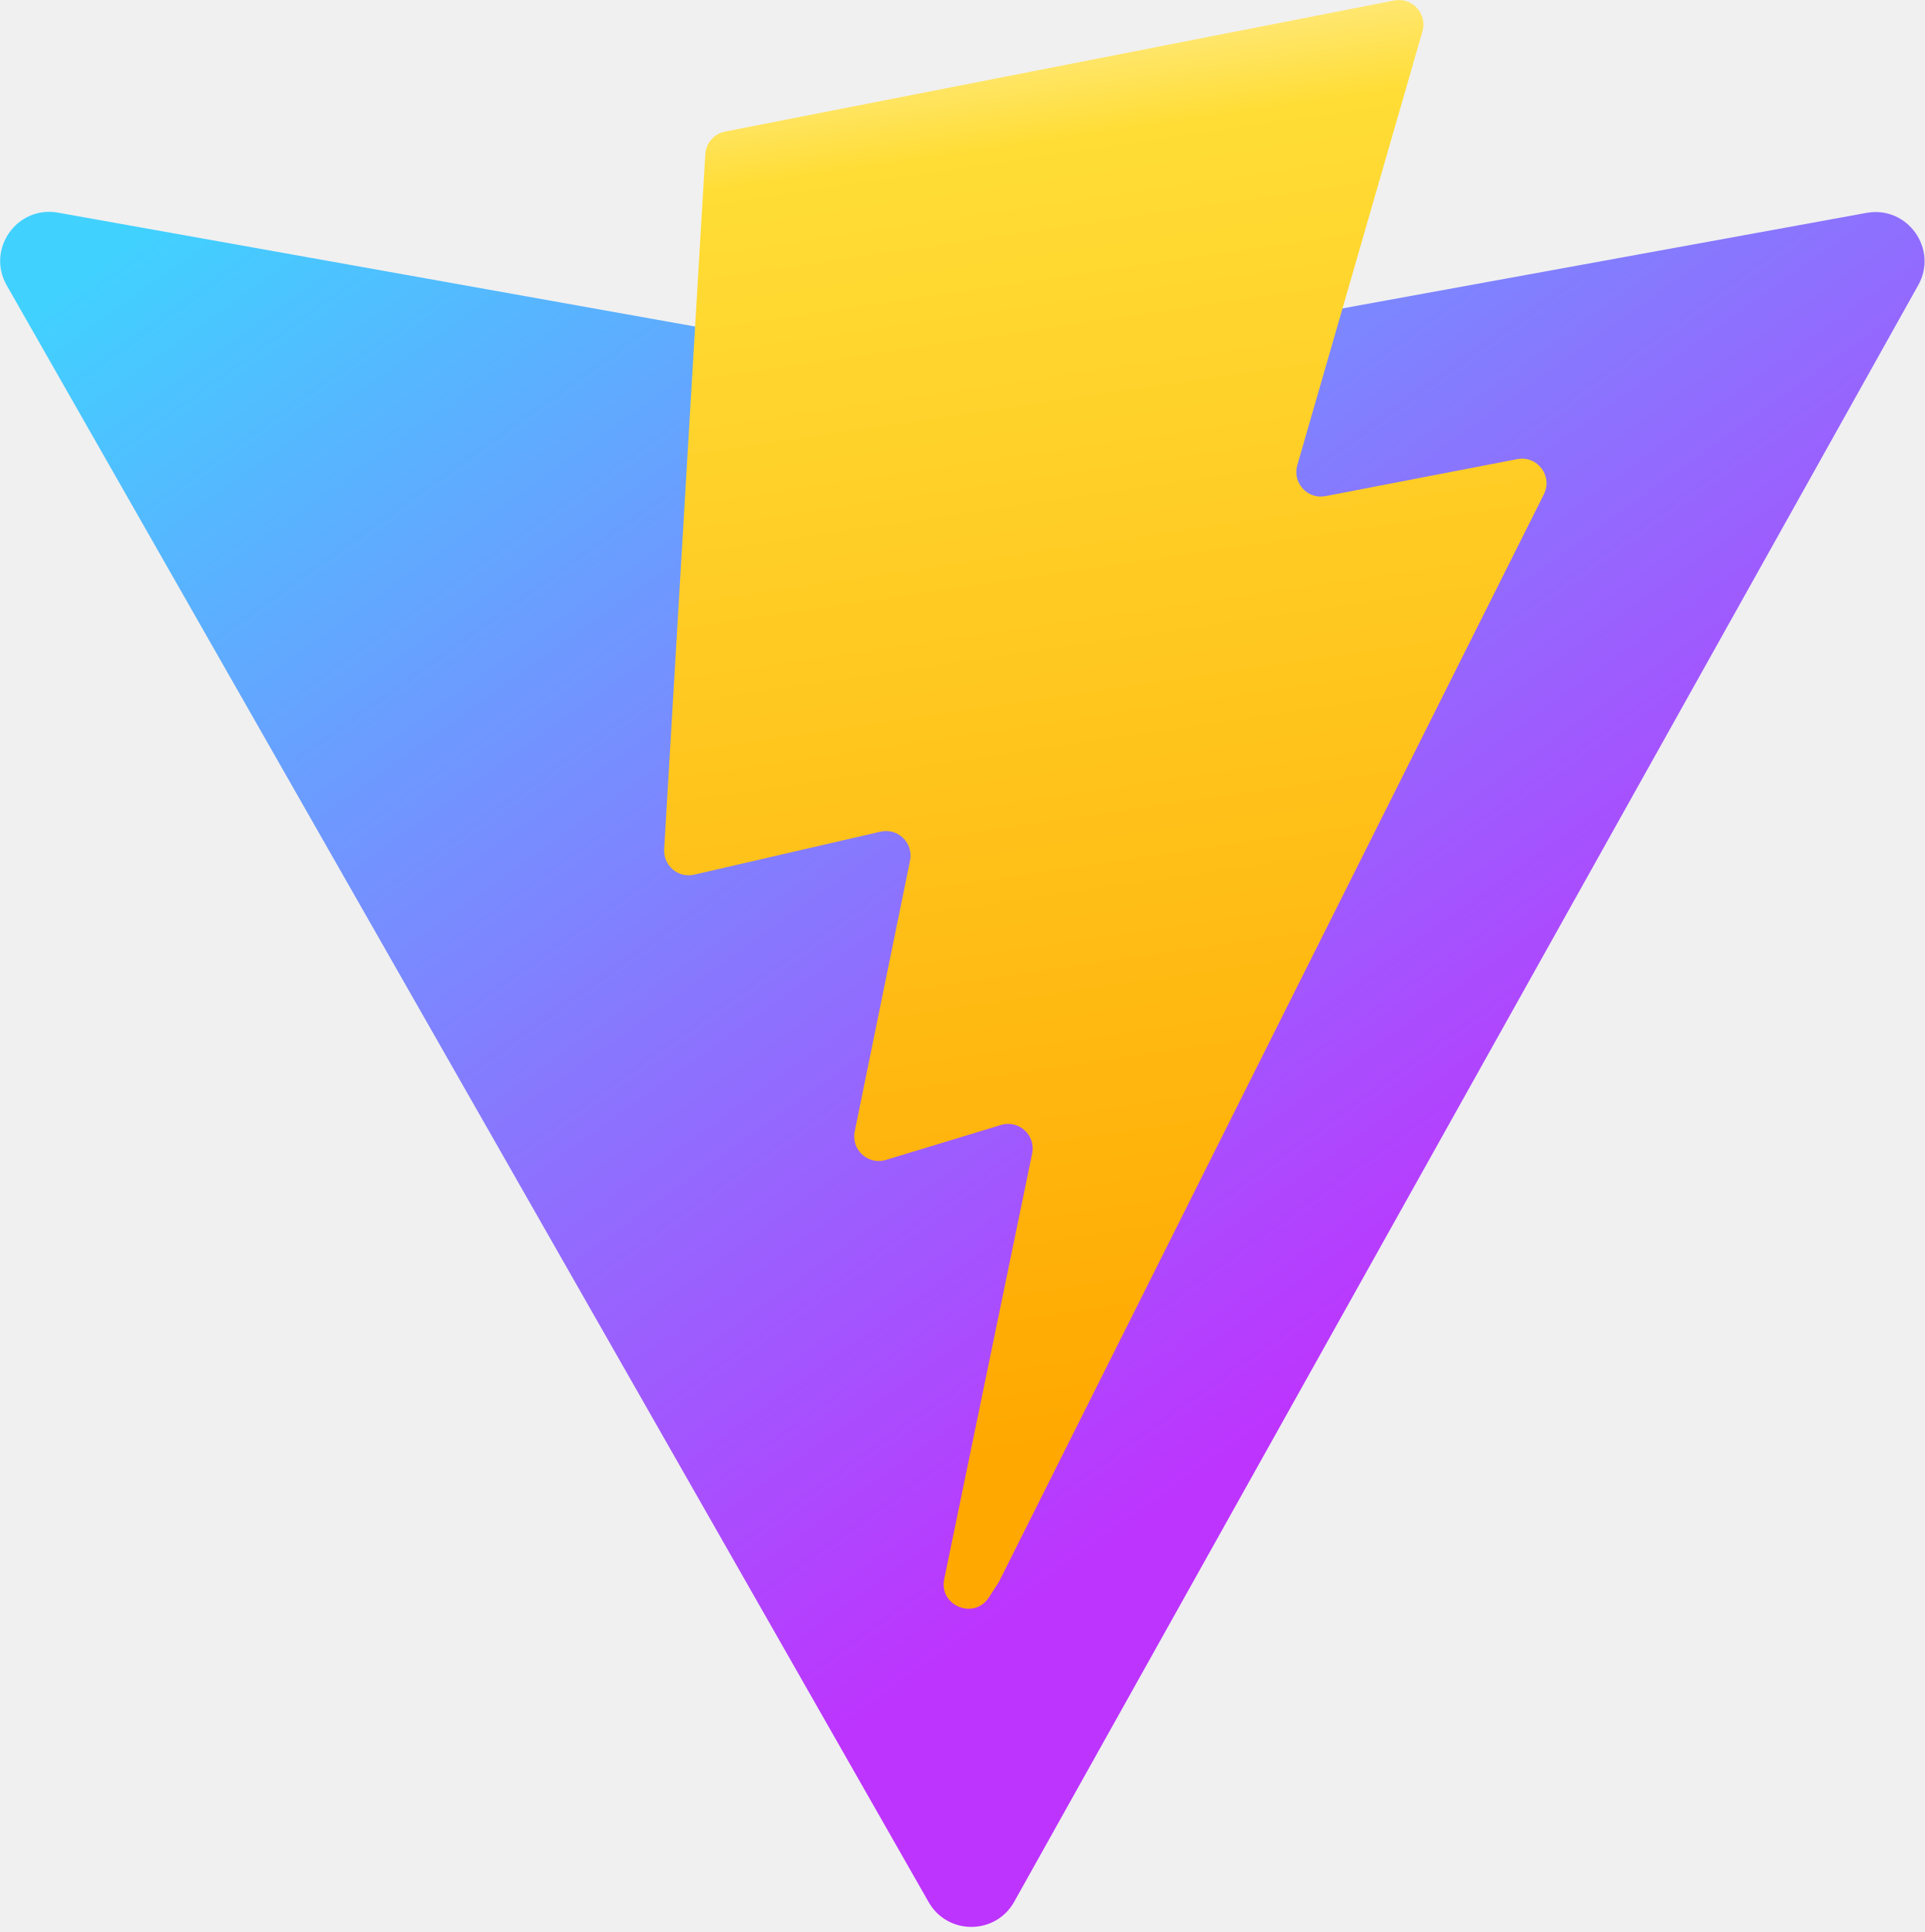
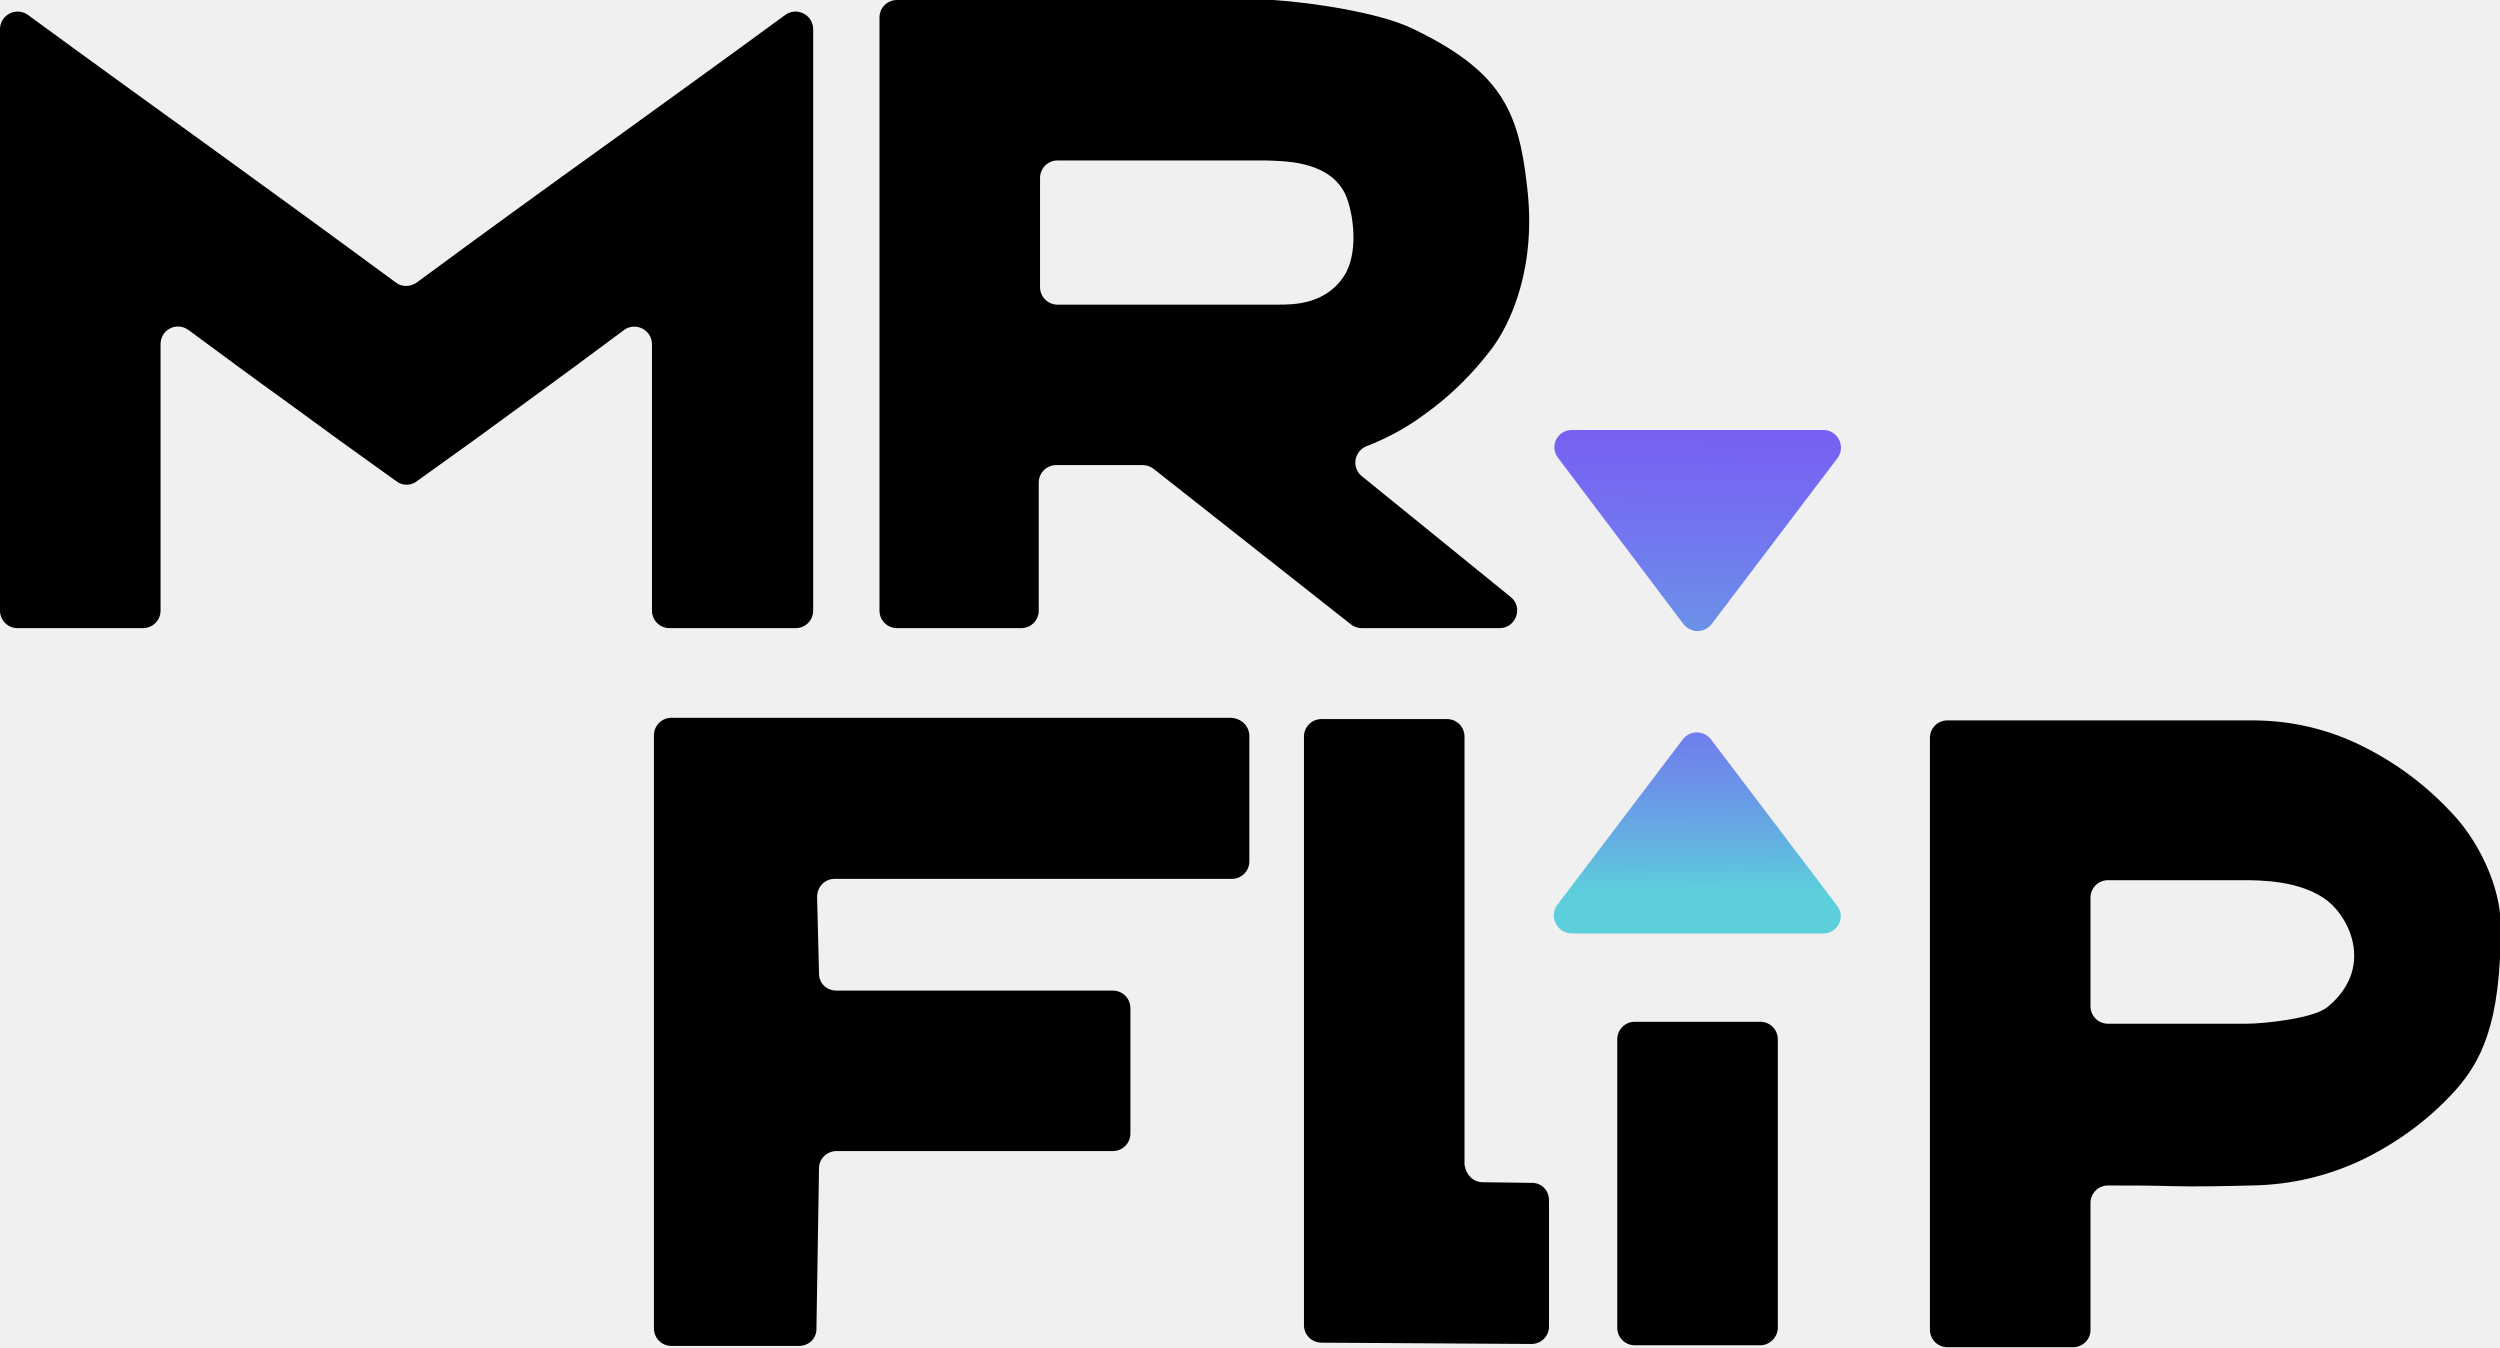
- <svg xmlns="http://www.w3.org/2000/svg" aria-hidden="true" role="img" class="iconify iconify--logos" width="31.88" height="32" preserveAspectRatio="xMidYMid meet" viewBox="0 0 256 257">
+ <svg xmlns="http://www.w3.org/2000/svg" width="180" height="97" viewBox="0 0 180 97" fill="none">
+   <g clip-path="url(#clip0_20_2531)">
+     <path d="M89.953 52.99V62.017C89.953 62.718 89.391 63.279 88.689 63.279H60.093C59.391 63.279 58.83 63.841 58.83 64.589L58.97 70.108C58.97 70.809 59.532 71.324 60.234 71.324H80.125C80.827 71.324 81.388 71.885 81.388 72.587V81.613C81.388 82.315 80.827 82.876 80.125 82.876H60.234C59.532 82.876 58.97 83.437 58.97 84.092L58.783 95.691C58.783 96.392 58.221 96.907 57.519 96.907H48.346C47.644 96.907 47.083 96.346 47.083 95.644V52.943C47.083 52.242 47.644 51.681 48.346 51.681H88.643C89.391 51.727 89.953 52.289 89.953 52.99Z" fill="black" />
+     <path d="M106.755 85.12L110.312 85.167C111.014 85.167 111.529 85.728 111.529 86.43V95.503C111.529 96.204 110.967 96.766 110.265 96.766L95.148 96.672C94.446 96.672 93.885 96.111 93.885 95.409V53.036C93.885 52.335 94.446 51.773 95.148 51.773H104.181C104.883 51.773 105.445 52.335 105.445 53.036V83.857C105.538 84.559 106.053 85.12 106.755 85.12Z" fill="black" />
+     <path d="M126.739 96.86H117.707C117.004 96.86 116.443 96.298 116.443 95.597V74.831C116.443 74.13 117.004 73.568 117.707 73.568H126.739C127.441 73.568 128.003 74.13 128.003 74.831V95.597C128.003 96.252 127.441 96.86 126.739 96.86Z" fill="black" />
+     <path d="M149.251 97H140.218C139.516 97 138.955 96.439 138.955 95.737V53.13C138.955 52.428 139.516 51.867 140.218 51.867H162.122C164.93 51.867 167.597 52.475 170.125 53.738C172.652 55.001 174.805 56.638 176.724 58.742C178.596 60.8 180.047 63.98 180.047 66.6C180.093 73.755 178.596 76.468 176.771 78.526C174.898 80.584 172.746 82.174 170.218 83.437C167.691 84.653 165.023 85.307 162.122 85.354C160.156 85.401 158.237 85.448 156.318 85.401C154.82 85.354 153.323 85.354 151.778 85.354C151.076 85.354 150.515 85.915 150.515 86.617V95.784C150.515 96.439 149.953 97 149.251 97ZM150.515 72.446C150.515 73.147 151.076 73.709 151.778 73.709H161.7C163.011 73.709 166.615 73.334 167.597 72.493C170.873 69.78 169.282 66.225 167.597 64.869C165.678 63.373 162.73 63.373 161.419 63.373H151.778C151.076 63.373 150.515 63.934 150.515 64.635V72.446Z" fill="black" />
+     <path d="M38.144 28.763C35.476 30.727 32.761 32.691 30 34.656C29.579 34.983 28.97 34.983 28.549 34.656C25.788 32.691 23.073 30.727 20.406 28.763C18.112 27.126 15.866 25.442 13.572 23.759C12.73 23.151 11.56 23.712 11.56 24.787V43.963C11.56 44.664 10.998 45.226 10.296 45.226H1.264C0.562 45.226 0 44.664 0 43.963V2.104C0 1.075 1.17 0.467 2.012 1.075C6.225 4.162 10.437 7.202 14.649 10.242C19.236 13.563 23.869 16.93 28.502 20.344C28.924 20.672 29.532 20.672 30 20.344C34.633 16.93 39.267 13.563 43.9 10.242C48.112 7.202 52.325 4.162 56.537 1.075C57.379 0.467 58.549 1.075 58.549 2.104V43.963C58.549 44.664 57.987 45.226 57.285 45.226H48.206C47.504 45.226 46.942 44.664 46.942 43.963V24.787C46.942 23.759 45.772 23.151 44.93 23.759C42.683 25.442 40.39 27.126 38.144 28.763Z" fill="black" />
+     <path d="M107.363 25.162C106.006 26.939 104.415 28.529 102.496 29.886C101.232 30.821 99.828 31.569 98.377 32.131C97.488 32.505 97.301 33.674 98.05 34.282L108.767 42.981C109.703 43.73 109.142 45.226 107.972 45.226H98.05C97.769 45.226 97.488 45.133 97.254 44.946L83.073 33.768C82.839 33.581 82.558 33.487 82.278 33.487H76.053C75.351 33.487 74.789 34.048 74.789 34.75V43.963C74.789 44.665 74.228 45.226 73.526 45.226H64.586C63.884 45.226 63.323 44.665 63.323 43.963V1.263C63.323 0.561 63.884 0 64.586 0H91.591C91.638 0 91.638 0 91.685 0C94.446 0.187 99.267 0.889 101.7 2.058C108.019 5.098 109.329 7.904 109.937 13.329C110.686 19.269 108.721 23.385 107.363 25.162ZM92.012 21.935C93.135 21.935 95.569 21.935 96.88 19.69C97.909 17.866 97.348 14.779 96.739 13.75C95.476 11.552 92.387 11.599 91.076 11.552H76.147C75.444 11.552 74.883 12.113 74.883 12.815V20.672C74.883 21.374 75.444 21.935 76.147 21.935H92.012Z" fill="black" />
+     <path d="M113.167 67.208H131.279C132.309 67.208 132.917 66.038 132.262 65.197L123.182 53.224C122.668 52.569 121.685 52.569 121.17 53.224L112.09 65.197C111.529 66.038 112.137 67.208 113.167 67.208Z" fill="url(#paint0_linear_20_2531)" />
+     <path d="M131.279 30.961H113.167C112.137 30.961 111.529 32.13 112.184 32.972L121.217 44.945C121.732 45.6 122.714 45.6 123.229 44.945L132.309 32.972C132.917 32.13 132.309 30.961 131.279 30.961Z" fill="url(#paint1_linear_20_2531)" />
+   </g>
  <defs>
-     <linearGradient id="IconifyId1813088fe1fbc01fb466" x1="-.828%" x2="57.636%" y1="7.652%" y2="78.411%">
-       <stop offset="0%" stop-color="#41D1FF" />
-       <stop offset="100%" stop-color="#BD34FE" />
+     <linearGradient id="paint0_linear_20_2531" x1="121.988" y1="36.807" x2="122.216" y2="64.273" gradientUnits="userSpaceOnUse">
+       <stop stop-color="#7B51F7" />
+       <stop offset="0.175" stop-color="#7A55F6" />
+       <stop offset="0.354" stop-color="#7761F3" />
+       <stop offset="0.536" stop-color="#7276EF" />
+       <stop offset="0.719" stop-color="#6B93E8" />
+       <stop offset="0.901" stop-color="#62B8E0" />
+       <stop offset="0.997" stop-color="#5DCEDB" />
    </linearGradient>
-     <linearGradient id="IconifyId1813088fe1fbc01fb467" x1="43.376%" x2="50.316%" y1="2.242%" y2="89.03%">
-       <stop offset="0%" stop-color="#FFEA83" />
-       <stop offset="8.333%" stop-color="#FFDD35" />
-       <stop offset="100%" stop-color="#FFA800" />
+     <linearGradient id="paint1_linear_20_2531" x1="122.448" y1="17.362" x2="121.87" y2="56.913" gradientUnits="userSpaceOnUse">
+       <stop stop-color="#7B51F7" />
+       <stop offset="0.175" stop-color="#7A55F6" />
+       <stop offset="0.354" stop-color="#7761F3" />
+       <stop offset="0.536" stop-color="#7276EF" />
+       <stop offset="0.719" stop-color="#6B93E8" />
+       <stop offset="0.901" stop-color="#62B8E0" />
+       <stop offset="0.997" stop-color="#5DCEDB" />
    </linearGradient>
+     <clipPath id="clip0_20_2531">
+       <rect width="180" height="97" fill="white" />
+     </clipPath>
  </defs>
-   <path fill="url(#IconifyId1813088fe1fbc01fb466)" d="M255.153 37.938L134.897 252.976c-2.483 4.44-8.862 4.466-11.382.048L.875 37.958c-2.746-4.814 1.371-10.646 6.827-9.67l120.385 21.517a6.537 6.537 0 0 0 2.322-.004l117.867-21.483c5.438-.991 9.574 4.796 6.877 9.62Z" />
-   <path fill="url(#IconifyId1813088fe1fbc01fb467)" d="M185.432.063L96.44 17.501a3.268 3.268 0 0 0-2.634 3.014l-5.474 92.456a3.268 3.268 0 0 0 3.997 3.378l24.777-5.718c2.318-.535 4.413 1.507 3.936 3.838l-7.361 36.047c-.495 2.426 1.782 4.5 4.151 3.78l15.304-4.649c2.372-.72 4.652 1.36 4.15 3.788l-11.698 56.621c-.732 3.542 3.979 5.473 5.943 2.437l1.313-2.028l72.516-144.72c1.215-2.423-.88-5.186-3.54-4.672l-25.505 4.922c-2.396.462-4.435-1.77-3.759-4.114l16.646-57.705c.677-2.35-1.37-4.583-3.769-4.113Z" />
</svg>
